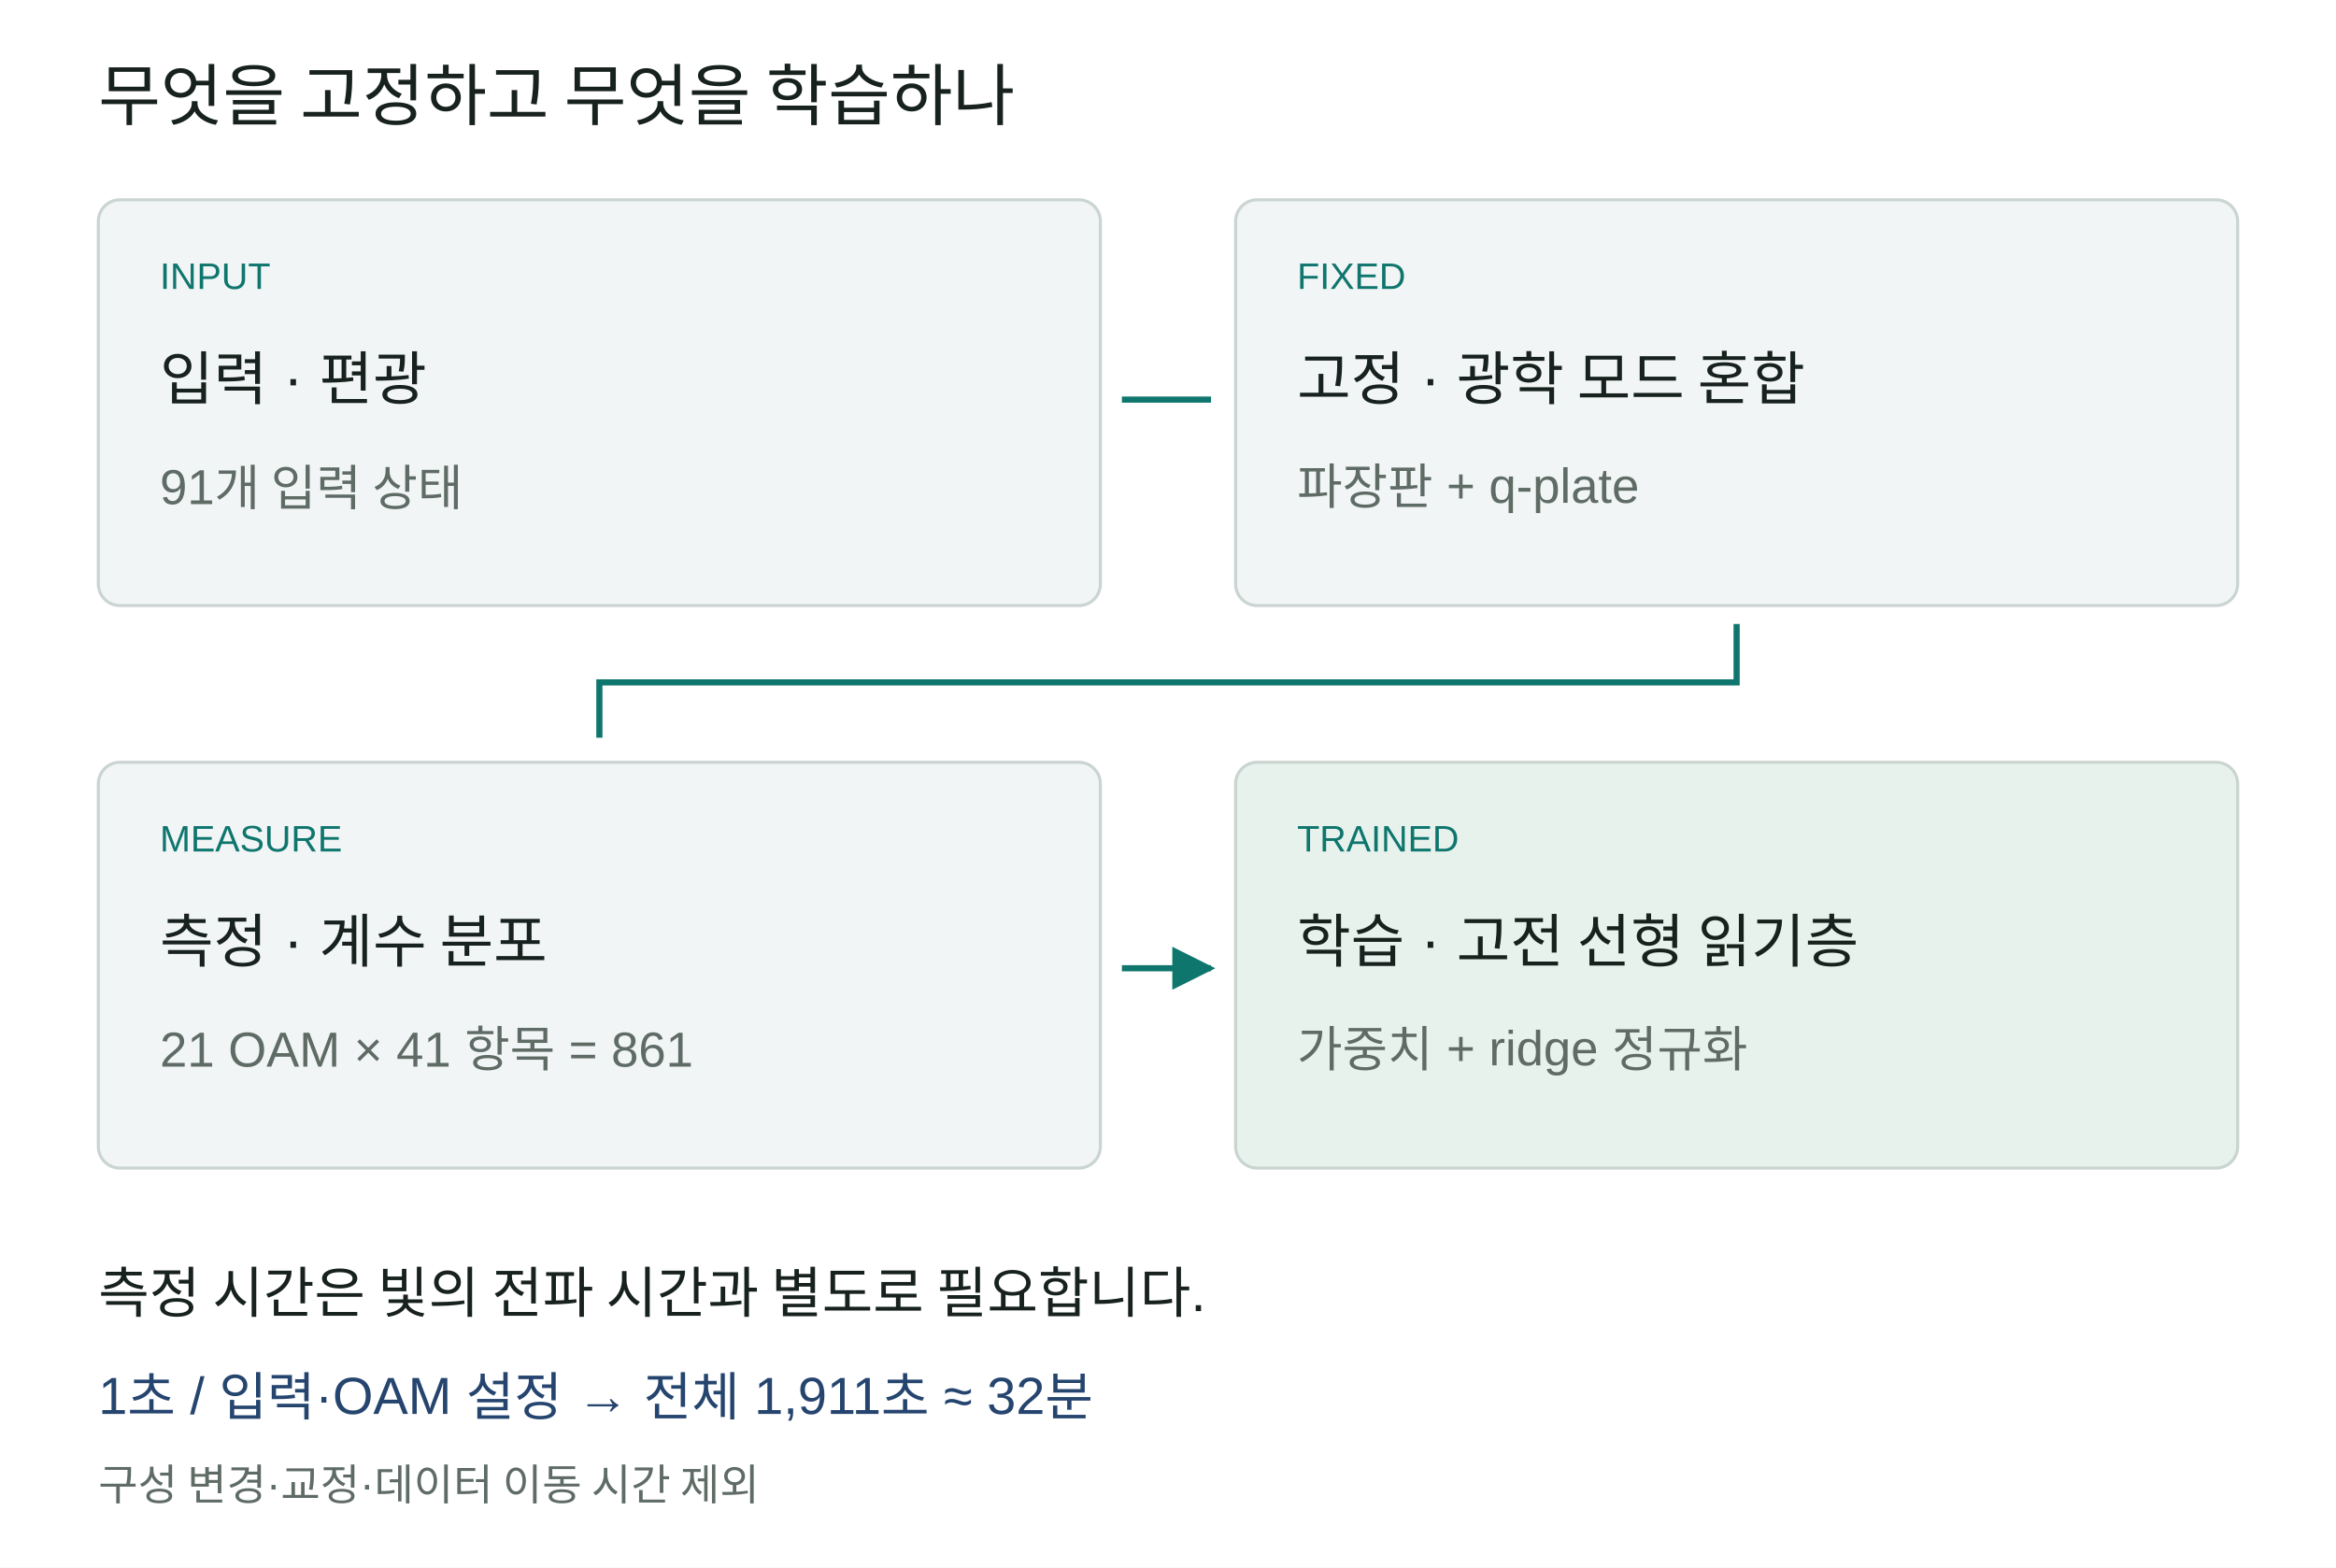
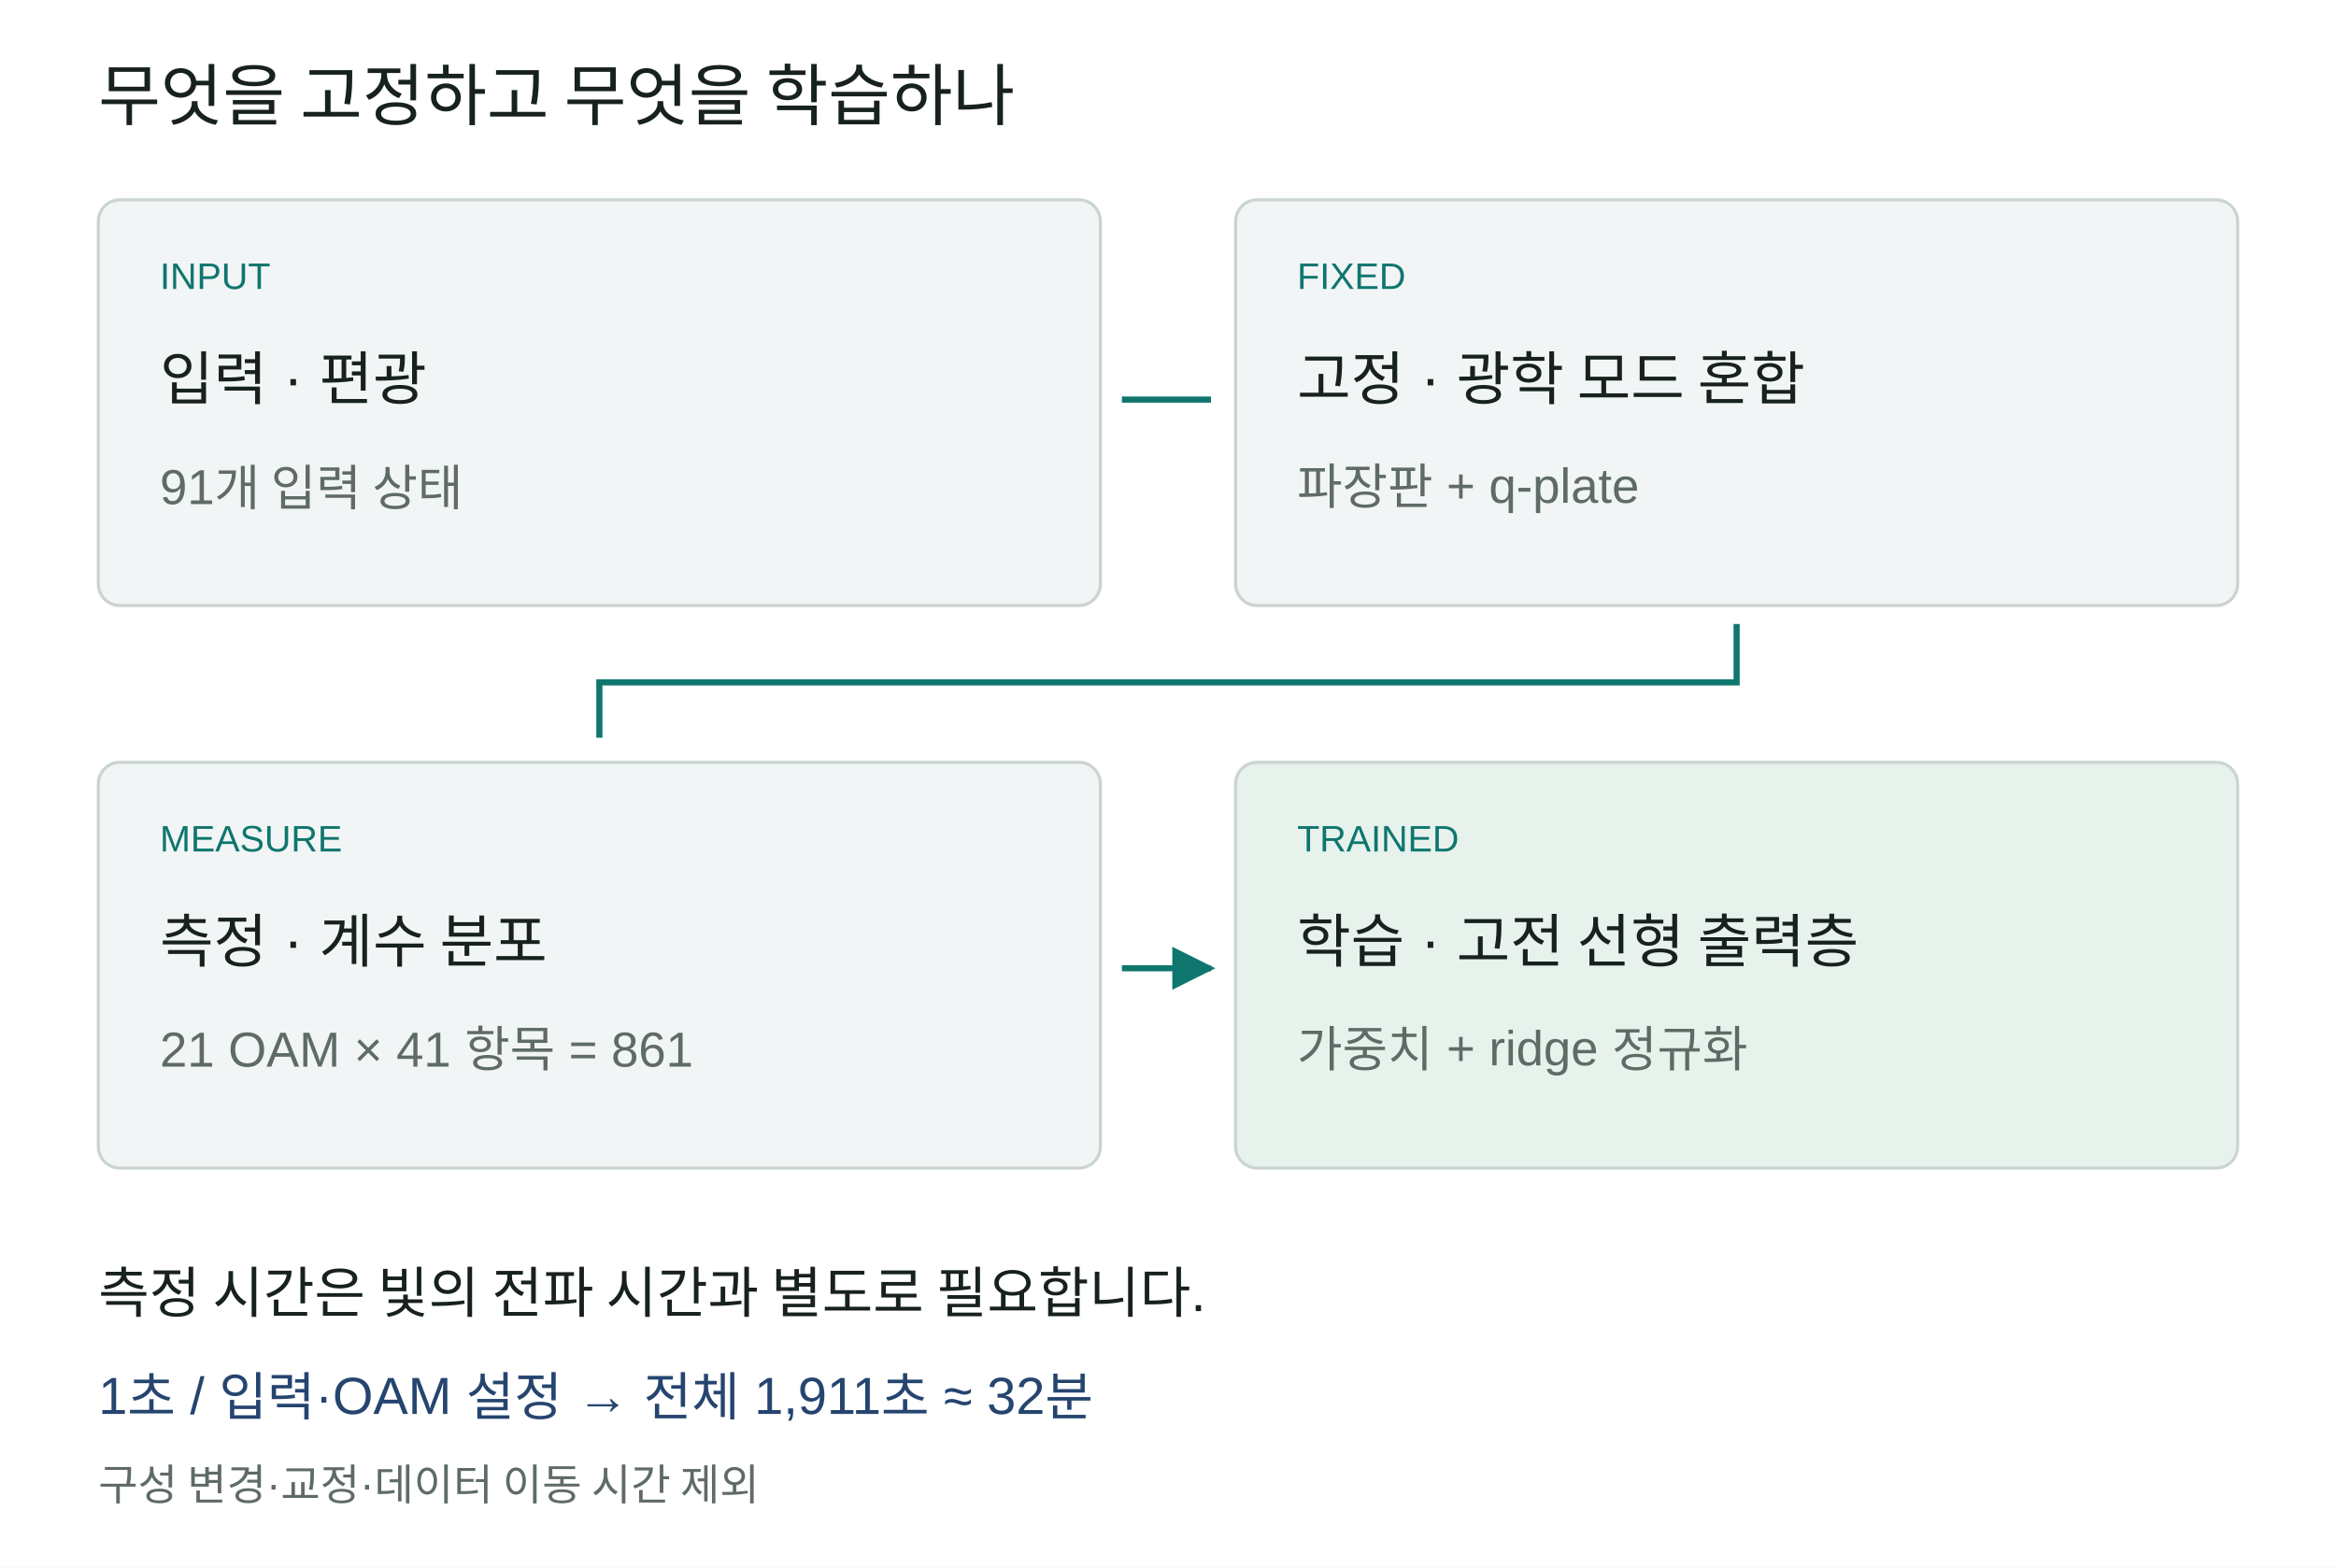
<svg xmlns="http://www.w3.org/2000/svg" width="760" height="510" viewBox="0 0 760 510" role="img">
  <rect width="100%" height="100%" fill="#ffffff" />
  <g font-family="Arial, Noto Sans KR, sans-serif" fill="#17211d">
    <text x="32" y="39" font-size="22" fill="#17211d" text-anchor="start">무엇을 고정하고 무엇을 학습하나</text>
    <rect x="32" y="65" width="326" height="132" rx="7" fill="#f2f5f6" stroke="#cad4d1" />
    <text x="52" y="94" font-size="12" fill="#0f766e" text-anchor="start">INPUT</text>
    <text x="52" y="130" font-size="19" fill="#17211d" text-anchor="start">입력 · 편광</text>
    <text x="52" y="164" font-size="16" fill="#5f6b65" text-anchor="start">91개 입력 상태</text>
    <rect x="402" y="65" width="326" height="132" rx="7" fill="#f2f5f6" stroke="#cad4d1" />
    <text x="422" y="94" font-size="12" fill="#0f766e" text-anchor="start">FIXED</text>
    <text x="422" y="130" font-size="19" fill="#17211d" text-anchor="start">고정 · 광학 모드 혼합</text>
    <text x="422" y="164" font-size="16" fill="#5f6b65" text-anchor="start">파장판 + q-plate</text>
    <rect x="32" y="248" width="326" height="132" rx="7" fill="#f2f5f6" stroke="#cad4d1" />
    <text x="52" y="277" font-size="12" fill="#0f766e" text-anchor="start">MEASURE</text>
    <text x="52" y="313" font-size="19" fill="#17211d" text-anchor="start">측정 · 계수 분포</text>
    <text x="52" y="347" font-size="16" fill="#5f6b65" text-anchor="start">21 OAM × 41 항목 = 861</text>
    <rect x="402" y="248" width="326" height="132" rx="7" fill="#e8f2ed" stroke="#cad4d1" />
    <text x="422" y="277" font-size="12" fill="#0f766e" text-anchor="start">TRAINED</text>
-     <text x="422" y="313" font-size="19" fill="#17211d" text-anchor="start">학습 · 고전 선형 읽기층</text>
+     <text x="422" y="313" font-size="19" fill="#17211d" text-anchor="start">학습 · 고전 선형 출력층</text>
    <text x="422" y="347" font-size="16" fill="#5f6b65" text-anchor="start">가중치 + ridge 정규화</text>
    <defs>
      <marker id="a" viewBox="0 0 10 10" refX="9" refY="5" markerWidth="7" markerHeight="7" orient="auto-start-reverse">
        <path d="M 0 0 L 10 5 L 0 10 z" fill="#0f766e" />
      </marker>
    </defs>
    <path d="M365 130H394 M565 203V222H195V240 M365 315H394" fill="none" stroke="#0f766e" stroke-width="2" marker-end="url(#a)" />
    <text x="32" y="427" font-size="18" fill="#17211d" text-anchor="start">측정 시간은 빛의 전파 시간과 별도로 필요합니다.</text>
    <text x="32" y="460" font-size="17" fill="#25456f" text-anchor="start">1초 / 입력·OAM 설정 → 전체 1,911초 ≈ 32분</text>
    <text x="32" y="488" font-size="14" fill="#5f6b65" text-anchor="start">구성 변경·교정·데이터 이동 시간 제외</text>
  </g>
</svg>
